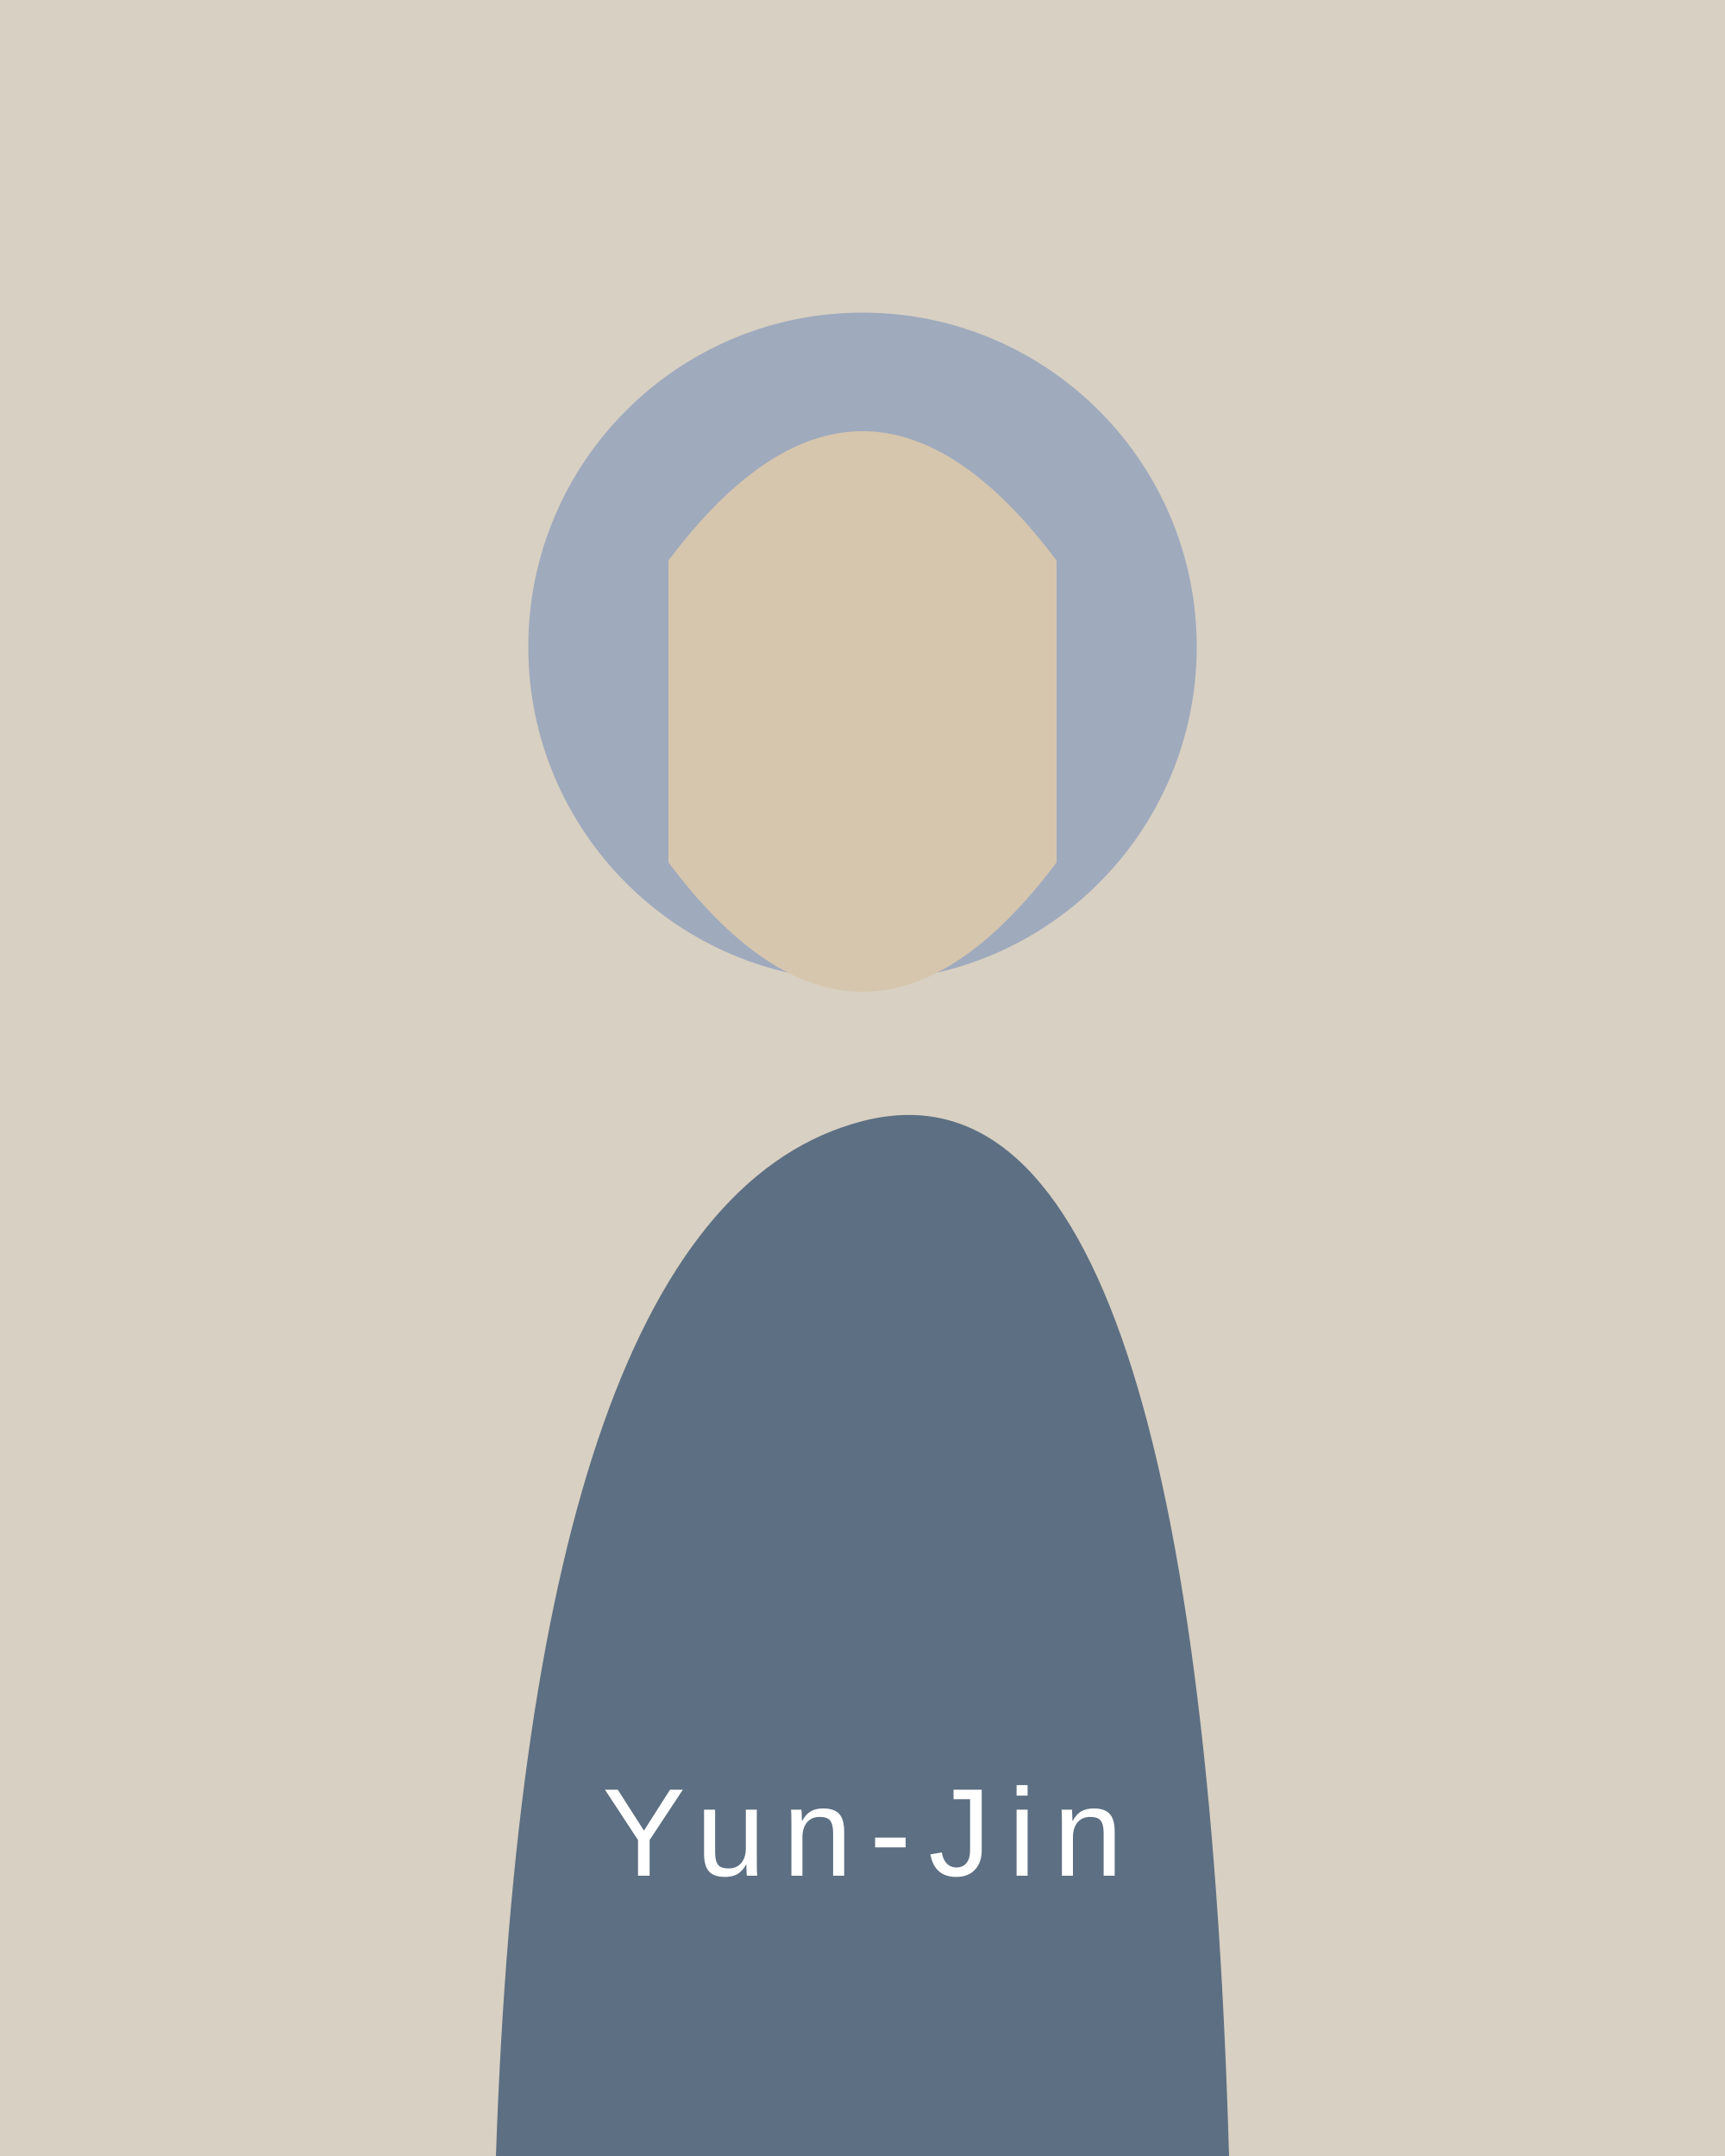
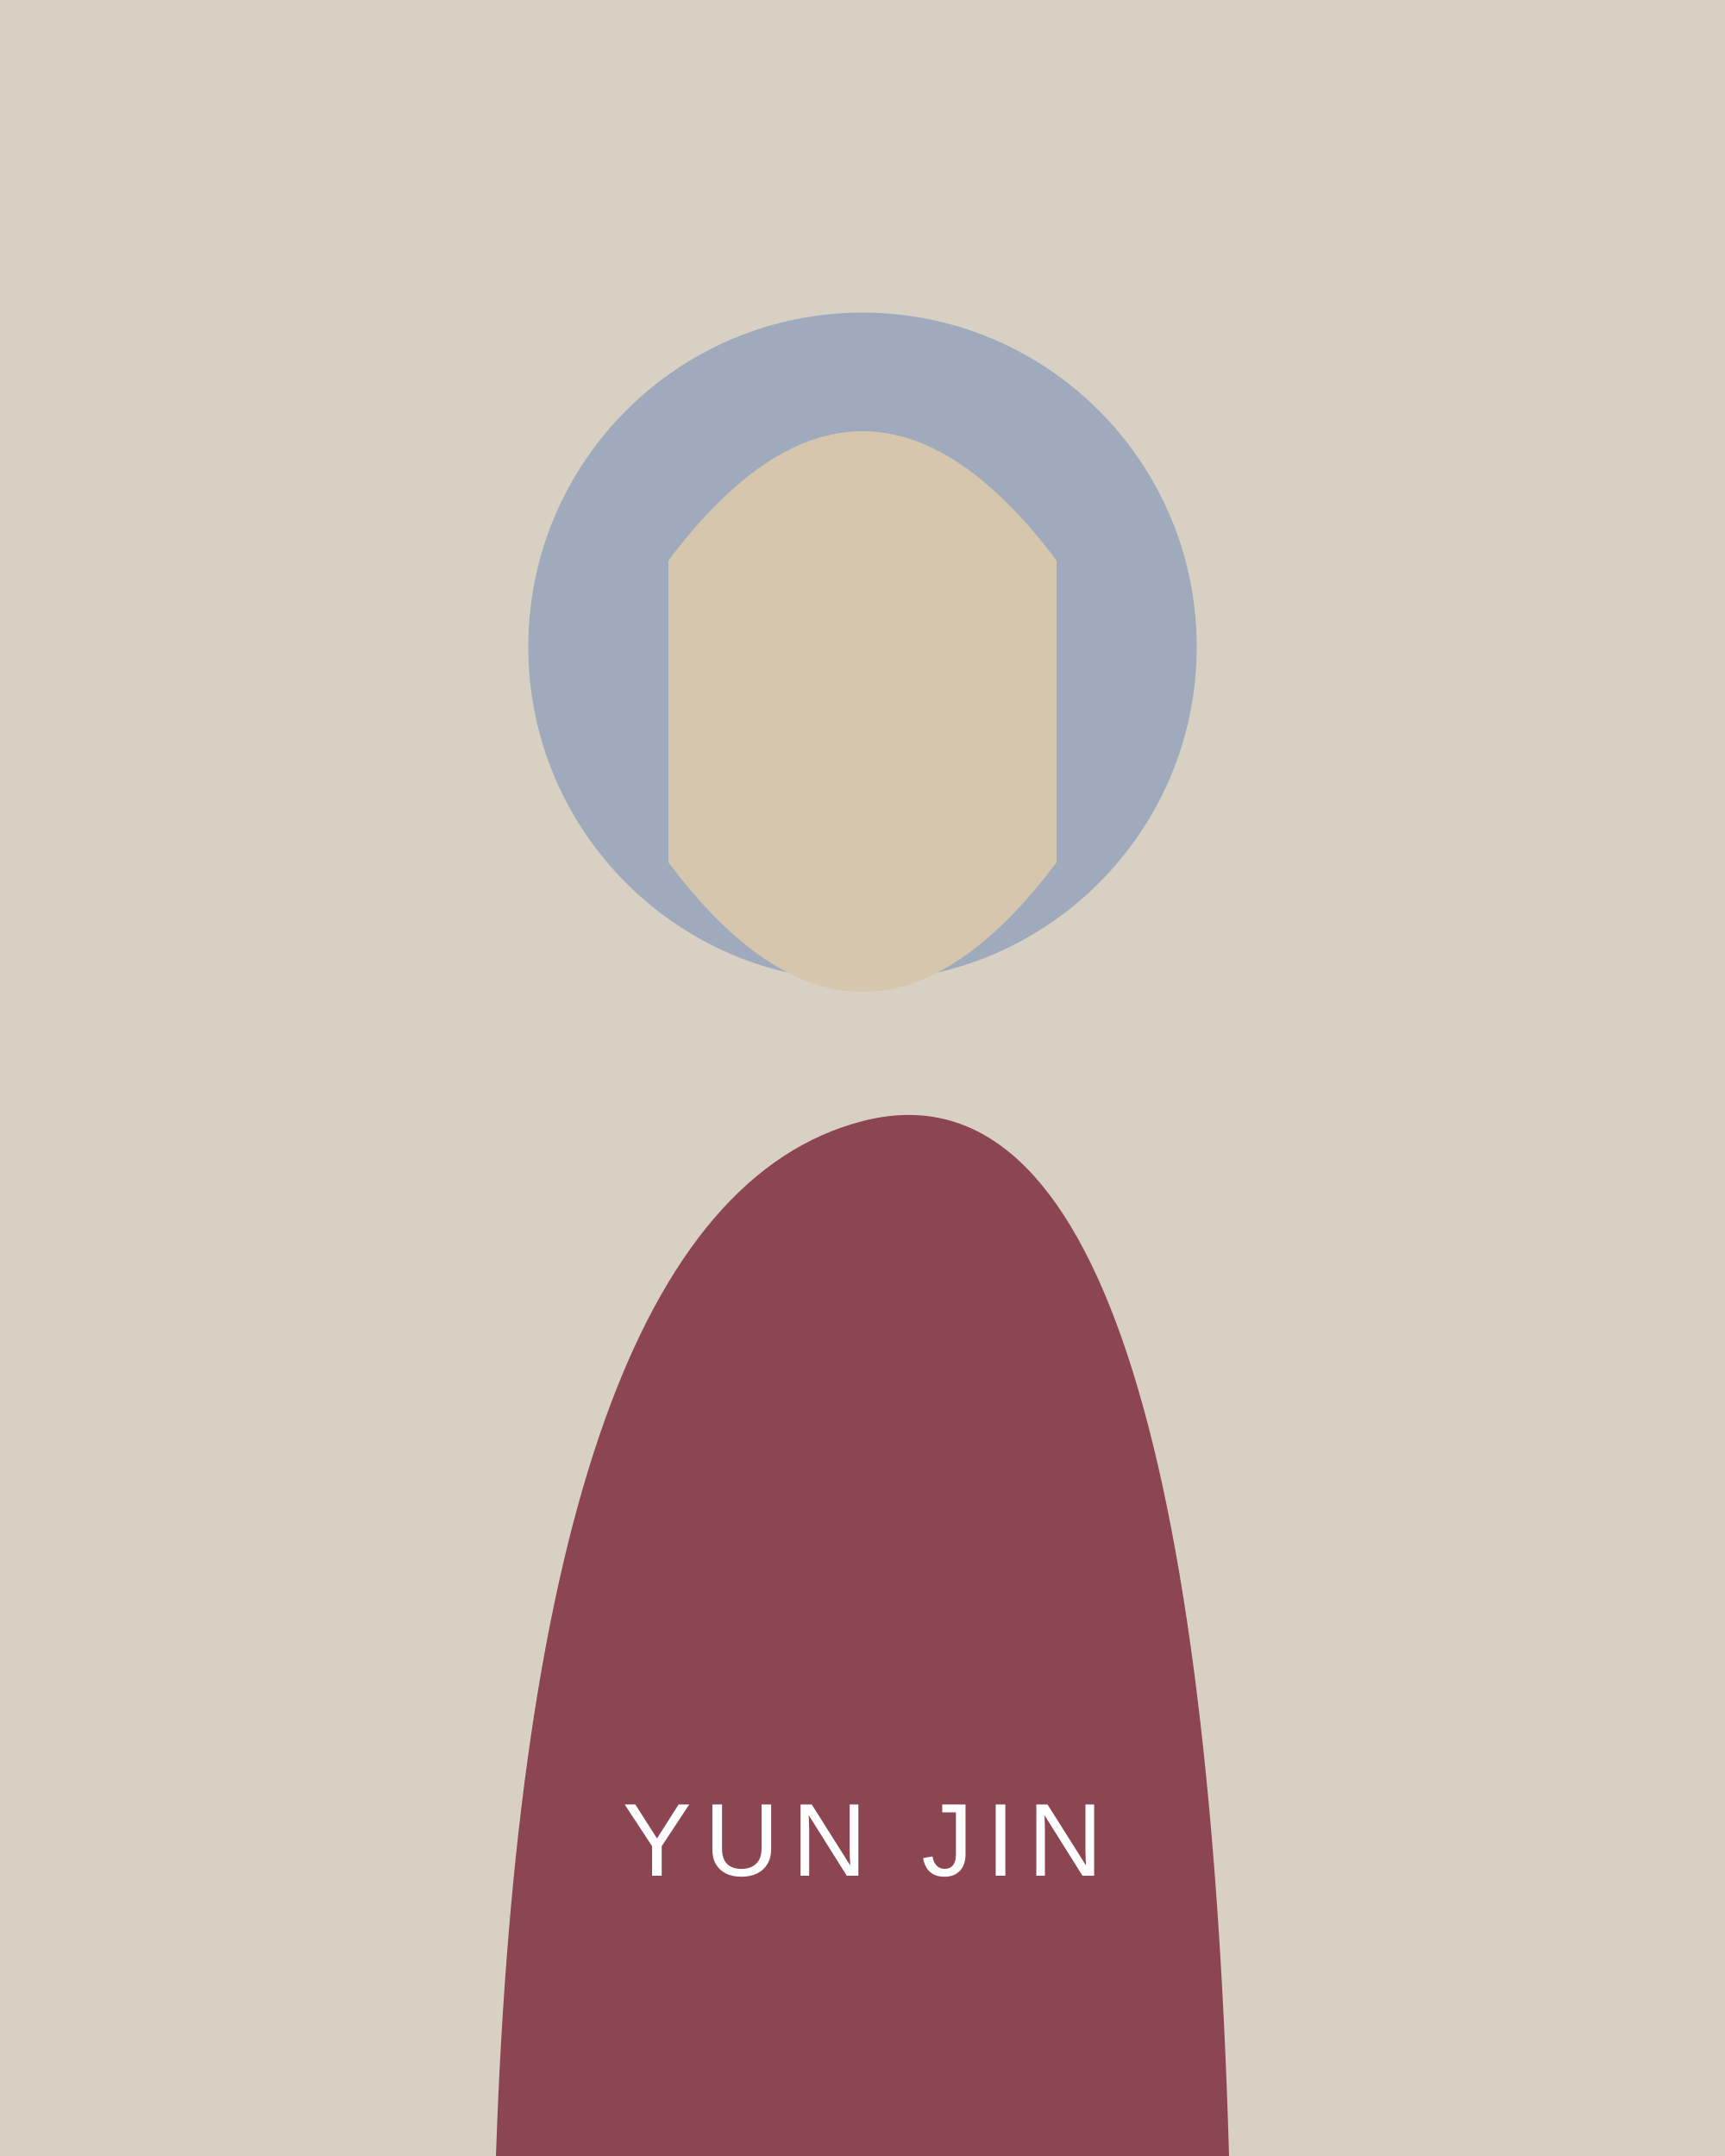
<svg xmlns="http://www.w3.org/2000/svg" viewBox="0 0 800 1000">
  <rect width="800" height="1000" fill="#d8d0c2" />
  <circle cx="400" cy="300" r="155" fill="#9faabd" />
-   <path d="M230 1000Q245 560 400 520t170 480z" fill="#5d6f82" />
+   <path d="M230 1000Q245 560 400 520t170 480z" fill="#8b4652" />
  <path d="M310 260q90-120 180 0v140q-90 120-180 0z" fill="#d6c6ad" />
-   <text x="400" y="870" text-anchor="middle" fill="#fff" font-family="Arial" font-size="58" letter-spacing="8">Yun-Jin</text>
+   <text x="400" y="870" text-anchor="middle" fill="#fff" font-family="Arial" font-size="48" letter-spacing="6">YUN JIN</text>
</svg>
